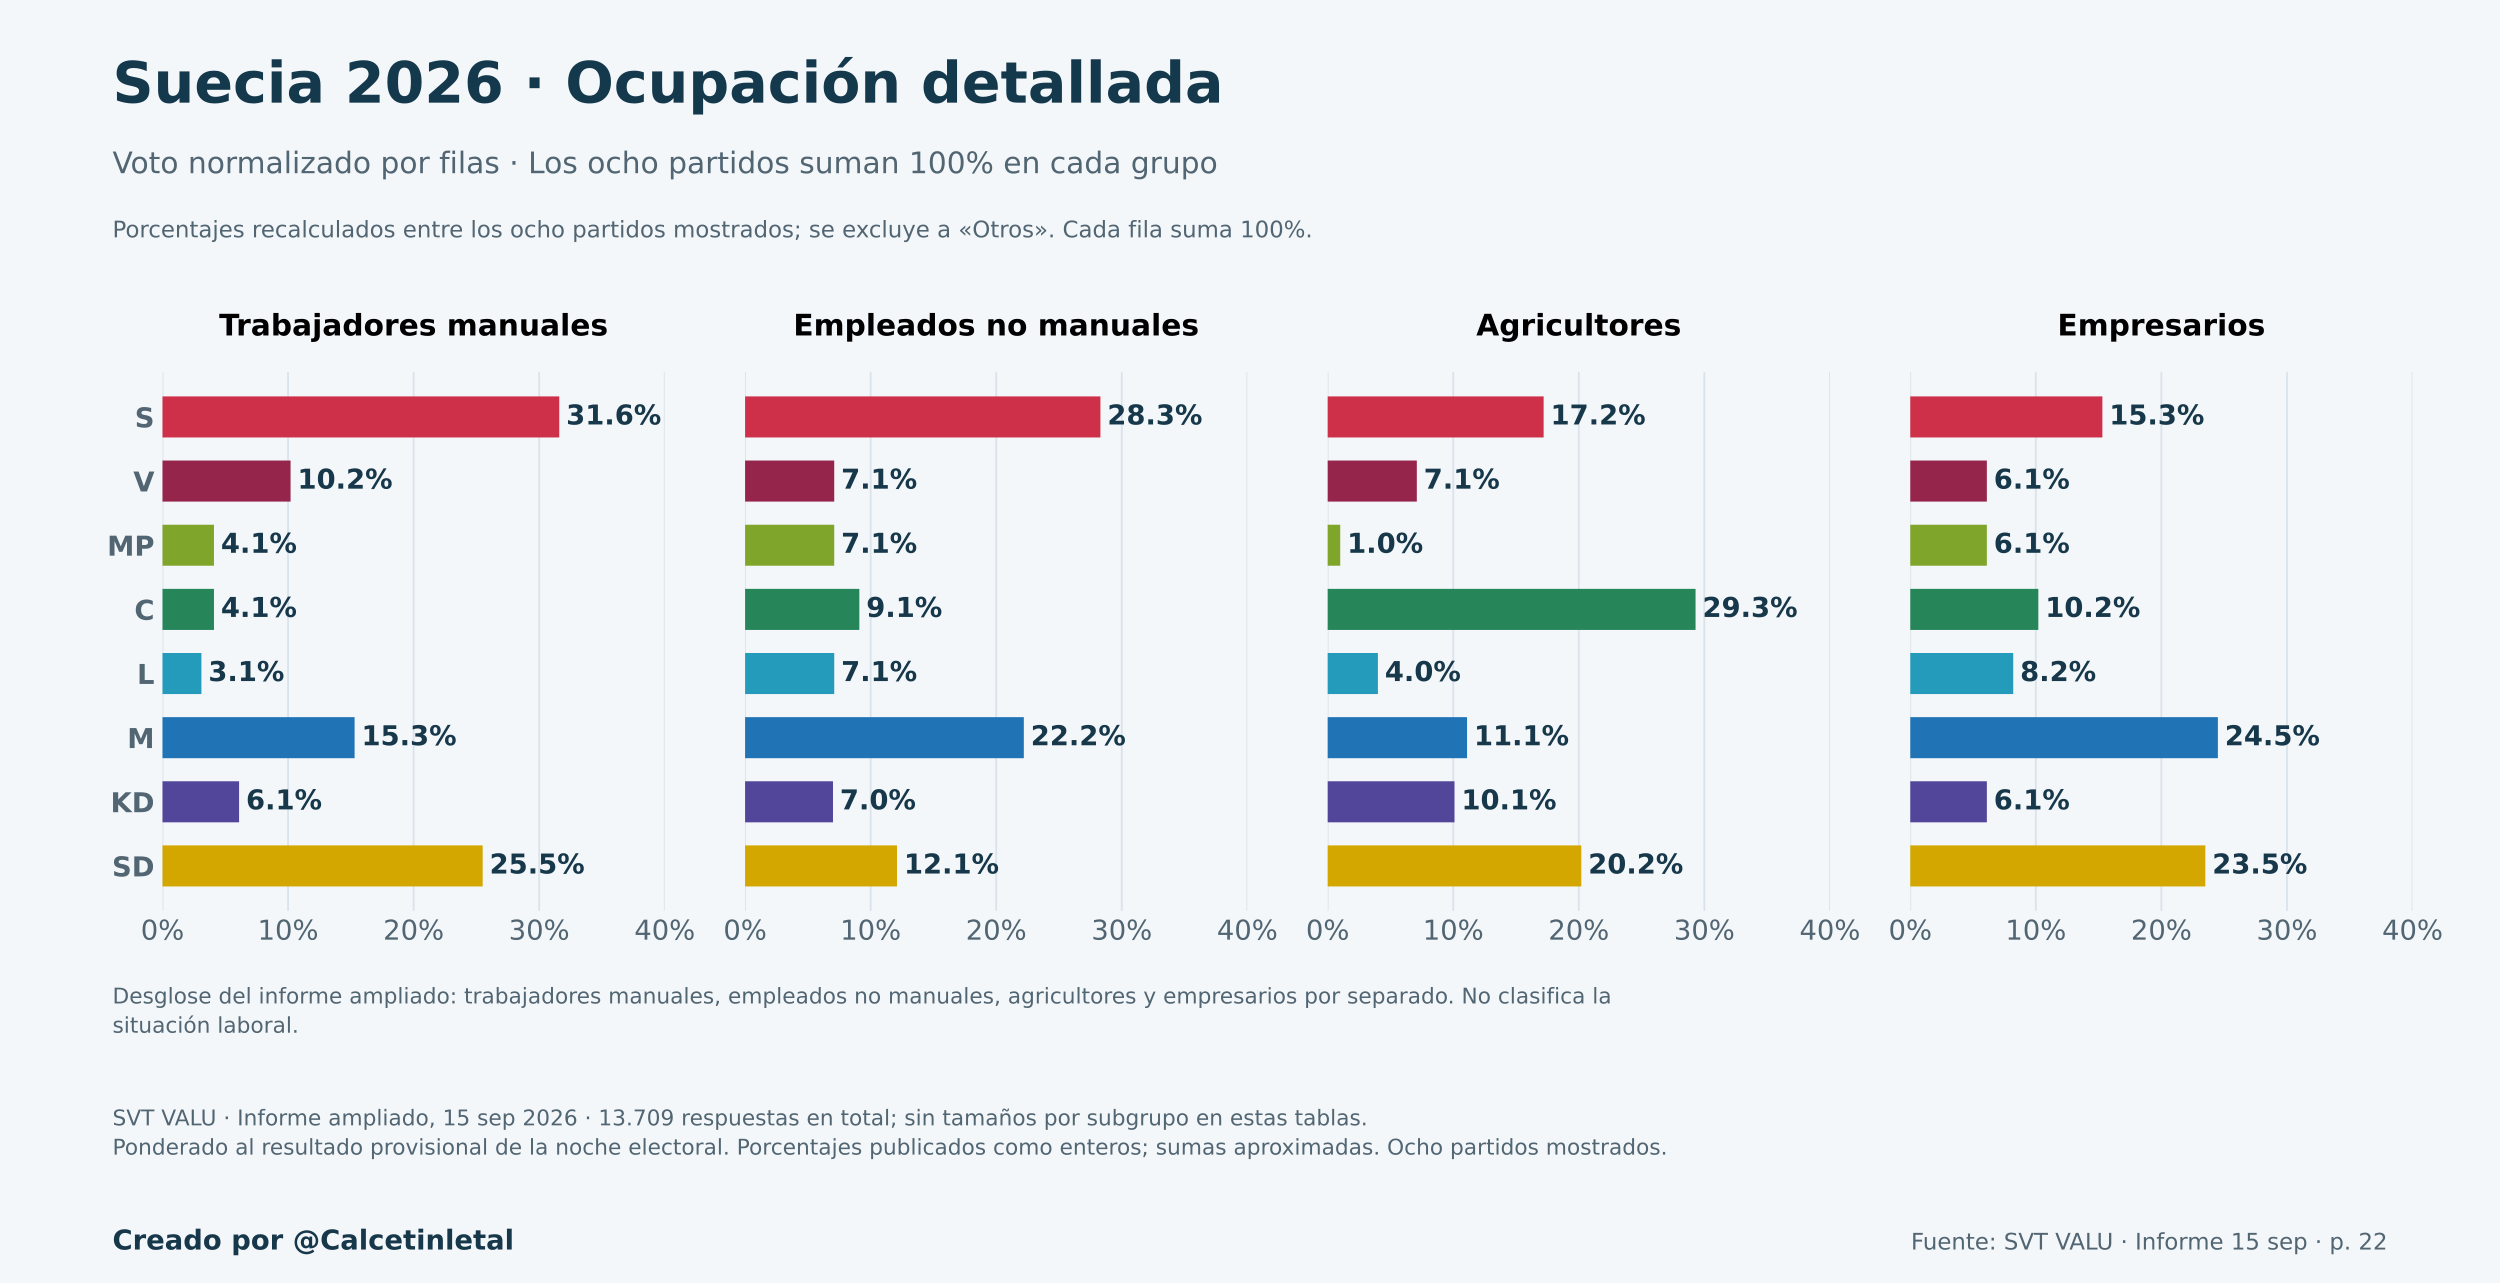
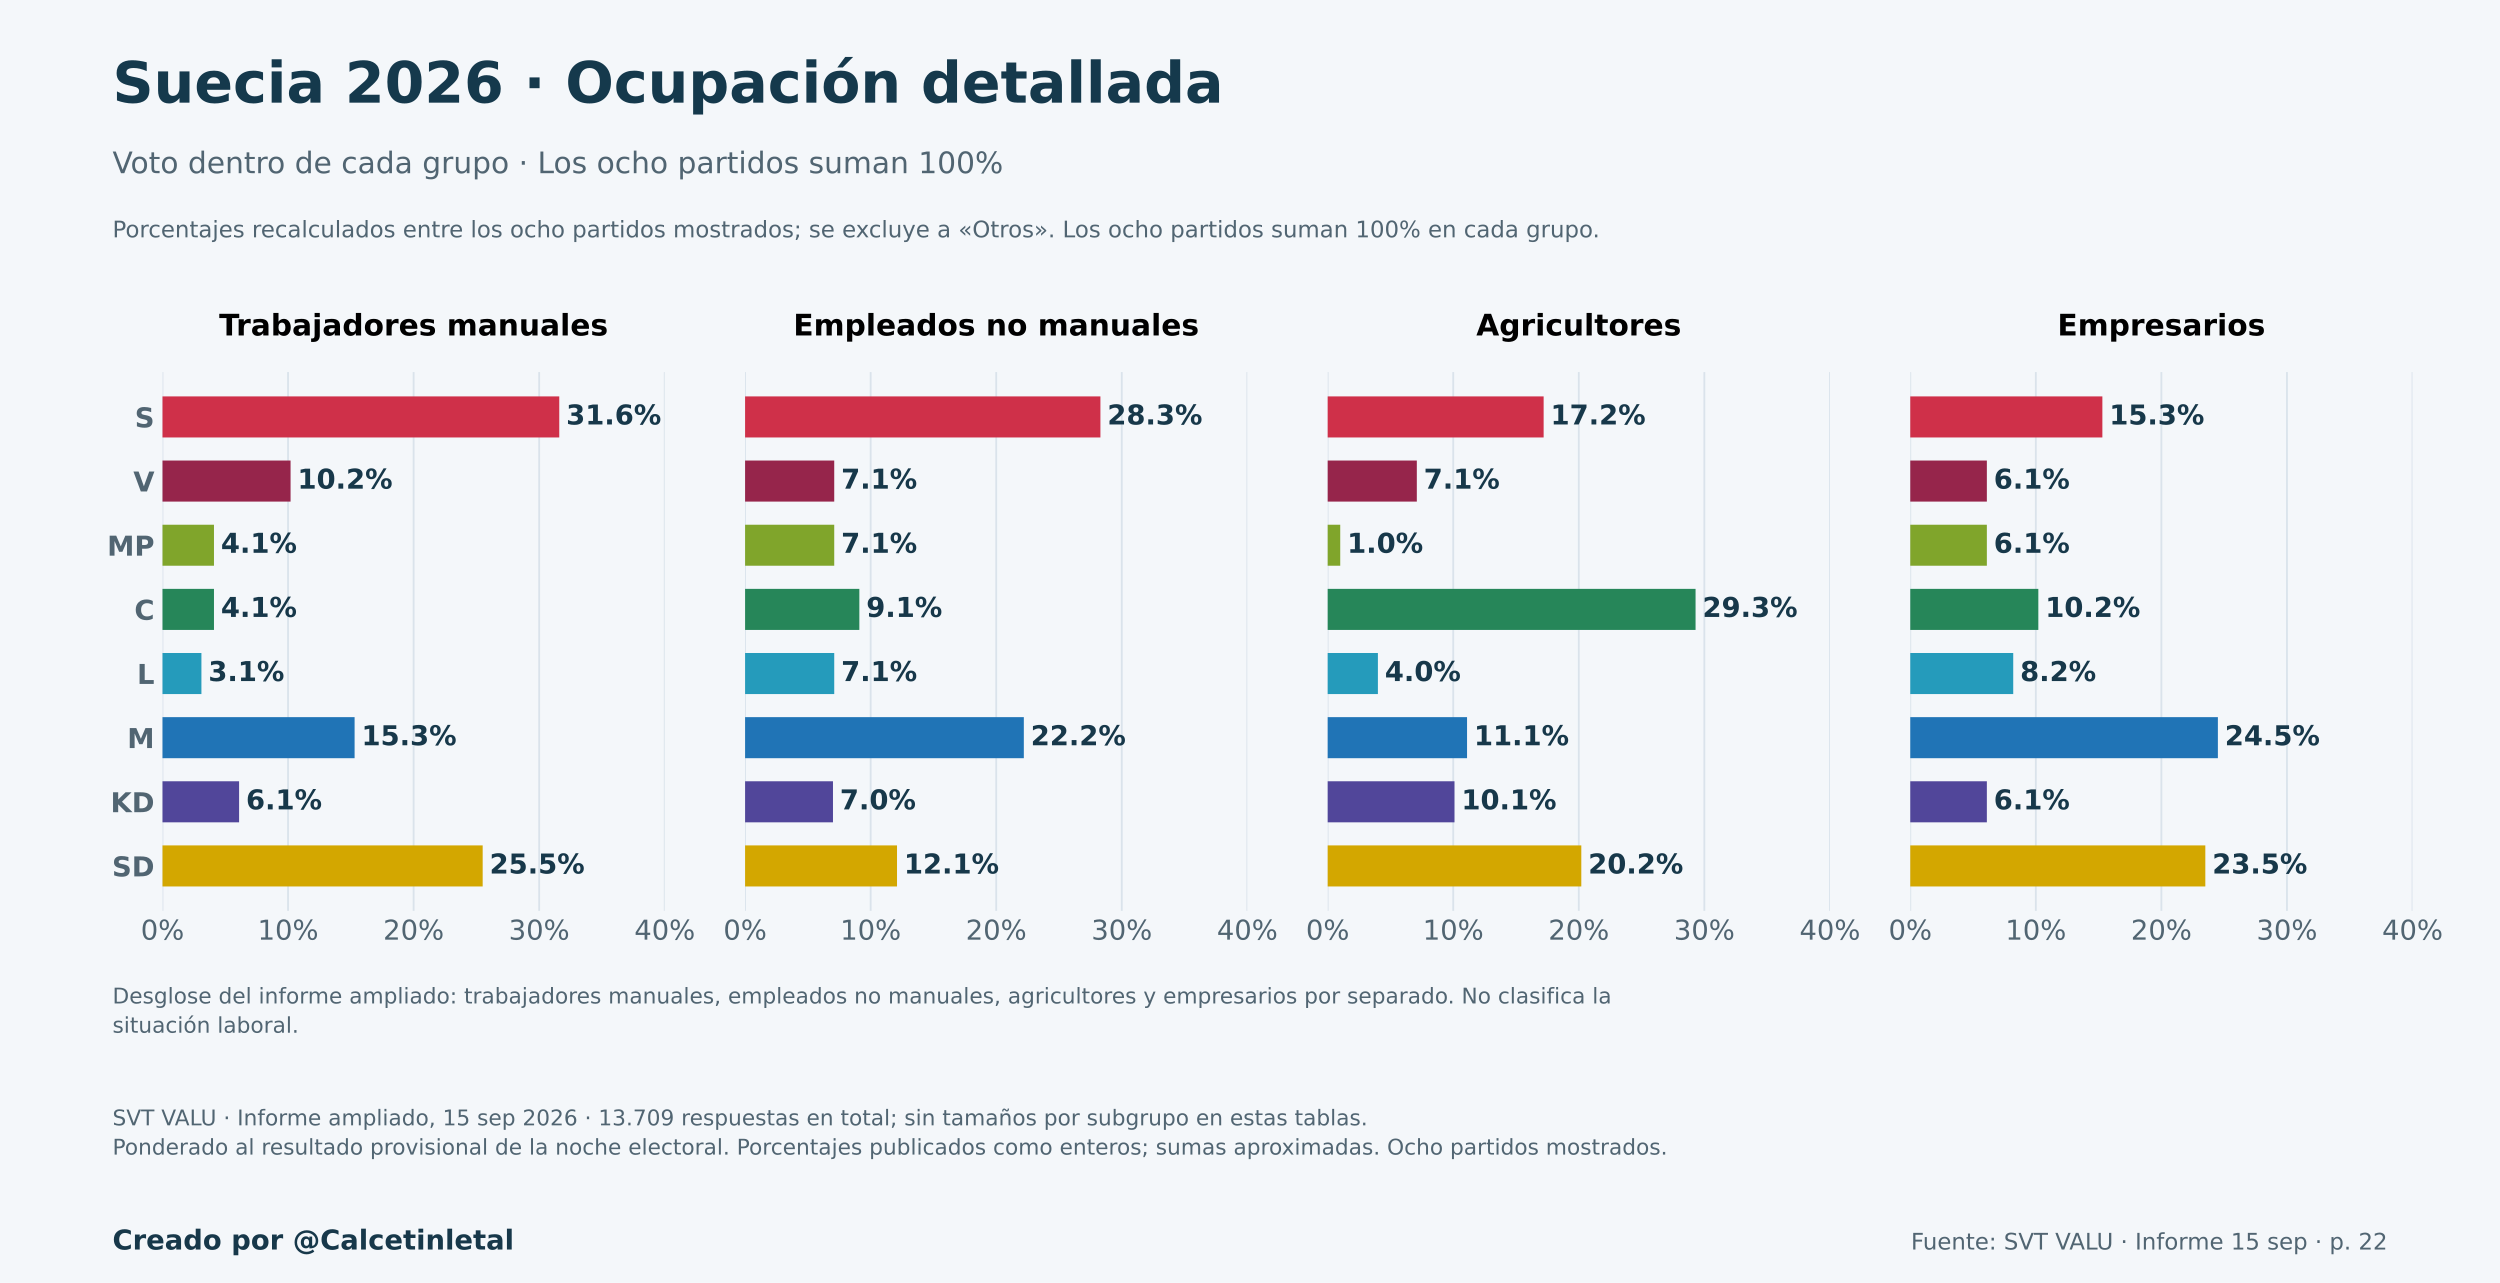
<svg xmlns="http://www.w3.org/2000/svg" xmlns:xlink="http://www.w3.org/1999/xlink" width="1094.4pt" height="561.6pt" viewBox="0 0 1094.4 561.6" version="1.1">
  <defs>
    <style type="text/css">*{stroke-linejoin: round; stroke-linecap: butt}</style>
  </defs>
  <g id="figure_1">
    <g id="patch_1">
      <path d="M 0 561.6 L 1094.4 561.6 L 1094.4 0 L 0 0 z " style="fill: #f4f7fa" />
    </g>
    <g id="axes_1">
      <g id="patch_2">
        <path d="M 71.136 398.736 L 290.993 398.736 L 290.993 162.864 L 71.136 162.864 z " style="fill: #f4f7fa" />
      </g>
      <g id="matplotlib.axis_1">
        <g id="xtick_1">
          <g id="line2d_1">
-             <path d="M 71.136 398.736 L 71.136 162.864 " clip-path="url(#p2f17842e61)" style="fill: none; stroke: #dae3eb; stroke-width: 0.8; stroke-linecap: square" />
+             <path d="M 71.136 398.736 L 71.136 162.864 " clip-path="url(#pf53c4e4a6e)" style="fill: none; stroke: #dae3eb; stroke-width: 0.8; stroke-linecap: square" />
          </g>
          <g id="line2d_2" />
          <g id="text_1">
            <text style="font-size: 12px; font-family: 'DejaVu Sans'; text-anchor: middle; fill: #516572" x="71.136" y="411.354" transform="rotate(-0 71.136 411.3541)">0%</text>
          </g>
        </g>
        <g id="xtick_2">
          <g id="line2d_3">
-             <path d="M 126.1 398.736 L 126.1 162.864 " clip-path="url(#p2f17842e61)" style="fill: none; stroke: #dae3eb; stroke-width: 0.8; stroke-linecap: square" />
+             <path d="M 126.1 398.736 L 126.1 162.864 " clip-path="url(#pf53c4e4a6e)" style="fill: none; stroke: #dae3eb; stroke-width: 0.8; stroke-linecap: square" />
          </g>
          <g id="line2d_4" />
          <g id="text_2">
            <text style="font-size: 12px; font-family: 'DejaVu Sans'; text-anchor: middle; fill: #516572" x="126.1" y="411.354" transform="rotate(-0 126.1003 411.3541)">10%</text>
          </g>
        </g>
        <g id="xtick_3">
          <g id="line2d_5">
-             <path d="M 181.065 398.736 L 181.065 162.864 " clip-path="url(#p2f17842e61)" style="fill: none; stroke: #dae3eb; stroke-width: 0.8; stroke-linecap: square" />
+             <path d="M 181.065 398.736 L 181.065 162.864 " clip-path="url(#pf53c4e4a6e)" style="fill: none; stroke: #dae3eb; stroke-width: 0.8; stroke-linecap: square" />
          </g>
          <g id="line2d_6" />
          <g id="text_3">
            <text style="font-size: 12px; font-family: 'DejaVu Sans'; text-anchor: middle; fill: #516572" x="181.065" y="411.354" transform="rotate(-0 181.0646 411.3541)">20%</text>
          </g>
        </g>
        <g id="xtick_4">
          <g id="line2d_7">
-             <path d="M 236.029 398.736 L 236.029 162.864 " clip-path="url(#p2f17842e61)" style="fill: none; stroke: #dae3eb; stroke-width: 0.8; stroke-linecap: square" />
+             <path d="M 236.029 398.736 L 236.029 162.864 " clip-path="url(#pf53c4e4a6e)" style="fill: none; stroke: #dae3eb; stroke-width: 0.8; stroke-linecap: square" />
          </g>
          <g id="line2d_8" />
          <g id="text_4">
            <text style="font-size: 12px; font-family: 'DejaVu Sans'; text-anchor: middle; fill: #516572" x="236.029" y="411.354" transform="rotate(-0 236.0289 411.3541)">30%</text>
          </g>
        </g>
        <g id="xtick_5">
          <g id="line2d_9">
-             <path d="M 290.993 398.736 L 290.993 162.864 " clip-path="url(#p2f17842e61)" style="fill: none; stroke: #dae3eb; stroke-width: 0.8; stroke-linecap: square" />
+             <path d="M 290.993 398.736 L 290.993 162.864 " clip-path="url(#pf53c4e4a6e)" style="fill: none; stroke: #dae3eb; stroke-width: 0.8; stroke-linecap: square" />
          </g>
          <g id="line2d_10" />
          <g id="text_5">
            <text style="font-size: 12px; font-family: 'DejaVu Sans'; text-anchor: middle; fill: #516572" x="290.993" y="411.354" transform="rotate(-0 290.9931 411.3541)">40%</text>
          </g>
        </g>
      </g>
      <g id="matplotlib.axis_2">
        <g id="ytick_1">
          <g id="line2d_11" />
          <g id="text_6">
            <text style="font-weight: 700; font-size: 12px; font-family: 'DejaVu Sans'; text-anchor: end; fill: #516572" x="67.636" y="187.079" transform="rotate(-0 67.636 187.0791)">S</text>
          </g>
        </g>
        <g id="ytick_2">
          <g id="line2d_12" />
          <g id="text_7">
            <text style="font-weight: 700; font-size: 12px; font-family: 'DejaVu Sans'; text-anchor: end; fill: #516572" x="67.636" y="215.159" transform="rotate(-0 67.636 215.1591)">V</text>
          </g>
        </g>
        <g id="ytick_3">
          <g id="line2d_13" />
          <g id="text_8">
            <text style="font-weight: 700; font-size: 12px; font-family: 'DejaVu Sans'; text-anchor: end; fill: #516572" x="67.636" y="243.239" transform="rotate(-0 67.636 243.2391)">MP</text>
          </g>
        </g>
        <g id="ytick_4">
          <g id="line2d_14" />
          <g id="text_9">
            <text style="font-weight: 700; font-size: 12px; font-family: 'DejaVu Sans'; text-anchor: end; fill: #516572" x="67.636" y="271.319" transform="rotate(-0 67.636 271.3191)">C</text>
          </g>
        </g>
        <g id="ytick_5">
          <g id="line2d_15" />
          <g id="text_10">
            <text style="font-weight: 700; font-size: 12px; font-family: 'DejaVu Sans'; text-anchor: end; fill: #516572" x="67.636" y="299.399" transform="rotate(-0 67.636 299.3991)">L</text>
          </g>
        </g>
        <g id="ytick_6">
          <g id="line2d_16" />
          <g id="text_11">
            <text style="font-weight: 700; font-size: 12px; font-family: 'DejaVu Sans'; text-anchor: end; fill: #516572" x="67.636" y="327.479" transform="rotate(-0 67.636 327.4791)">M</text>
          </g>
        </g>
        <g id="ytick_7">
          <g id="line2d_17" />
          <g id="text_12">
            <text style="font-weight: 700; font-size: 12px; font-family: 'DejaVu Sans'; text-anchor: end; fill: #516572" x="67.636" y="355.559" transform="rotate(-0 67.636 355.5591)">KD</text>
          </g>
        </g>
        <g id="ytick_8">
          <g id="line2d_18" />
          <g id="text_13">
            <text style="font-weight: 700; font-size: 12px; font-family: 'DejaVu Sans'; text-anchor: end; fill: #516572" x="67.636" y="383.639" transform="rotate(-0 67.636 383.6391)">SD</text>
          </g>
        </g>
      </g>
      <g id="patch_3">
-         <path d="M 71.136 173.534 L 244.823 173.534 L 244.823 191.506 L 71.136 191.506 z " clip-path="url(#p2f17842e61)" style="fill: #cf3049" />
+         <path d="M 71.136 173.534 L 244.823 173.534 L 244.823 191.506 L 71.136 191.506 z " clip-path="url(#pf53c4e4a6e)" style="fill: #cf3049" />
      </g>
      <g id="patch_4">
-         <path d="M 71.136 201.614 L 127.2 201.614 L 127.2 219.586 L 71.136 219.586 z " clip-path="url(#p2f17842e61)" style="fill: #96254b" />
+         <path d="M 71.136 201.614 L 127.2 201.614 L 127.2 219.586 L 71.136 219.586 z " clip-path="url(#pf53c4e4a6e)" style="fill: #96254b" />
      </g>
      <g id="patch_5">
-         <path d="M 71.136 229.694 L 93.671 229.694 L 93.671 247.666 L 71.136 247.666 z " clip-path="url(#p2f17842e61)" style="fill: #80a52b" />
+         <path d="M 71.136 229.694 L 93.671 229.694 L 93.671 247.666 L 71.136 247.666 z " clip-path="url(#pf53c4e4a6e)" style="fill: #80a52b" />
      </g>
      <g id="patch_6">
-         <path d="M 71.136 257.774 L 93.671 257.774 L 93.671 275.746 L 71.136 275.746 z " clip-path="url(#p2f17842e61)" style="fill: #268659" />
+         <path d="M 71.136 257.774 L 93.671 257.774 L 93.671 275.746 L 71.136 275.746 z " clip-path="url(#pf53c4e4a6e)" style="fill: #268659" />
      </g>
      <g id="patch_7">
-         <path d="M 71.136 285.854 L 88.175 285.854 L 88.175 303.826 L 71.136 303.826 z " clip-path="url(#p2f17842e61)" style="fill: #259bbb" />
+         <path d="M 71.136 285.854 L 88.175 285.854 L 88.175 303.826 L 71.136 303.826 z " clip-path="url(#pf53c4e4a6e)" style="fill: #259bbb" />
      </g>
      <g id="patch_8">
-         <path d="M 71.136 313.934 L 155.231 313.934 L 155.231 331.906 L 71.136 331.906 z " clip-path="url(#p2f17842e61)" style="fill: #2074b6" />
+         <path d="M 71.136 313.934 L 155.231 313.934 L 155.231 331.906 L 71.136 331.906 z " clip-path="url(#pf53c4e4a6e)" style="fill: #2074b6" />
      </g>
      <g id="patch_9">
-         <path d="M 71.136 342.014 L 104.664 342.014 L 104.664 359.986 L 71.136 359.986 z " clip-path="url(#p2f17842e61)" style="fill: #51469a" />
+         <path d="M 71.136 342.014 L 104.664 342.014 L 104.664 359.986 L 71.136 359.986 z " clip-path="url(#pf53c4e4a6e)" style="fill: #51469a" />
      </g>
      <g id="patch_10">
-         <path d="M 71.136 370.094 L 211.295 370.094 L 211.295 388.066 L 71.136 388.066 z " clip-path="url(#p2f17842e61)" style="fill: #d3a700" />
+         <path d="M 71.136 370.094 L 211.295 370.094 L 211.295 388.066 L 71.136 388.066 z " clip-path="url(#pf53c4e4a6e)" style="fill: #d3a700" />
      </g>
      <g id="text_14">
        <text style="font-weight: 700; font-size: 12px; font-family: 'DejaVu Sans'; text-anchor: start; fill: #17384a" x="247.846" y="185.831" transform="rotate(-0 247.8462 185.8313)">31.6%</text>
      </g>
      <g id="text_15">
        <text style="font-weight: 700; font-size: 12px; font-family: 'DejaVu Sans'; text-anchor: start; fill: #17384a" x="130.223" y="213.911" transform="rotate(-0 130.2226 213.9112)">10.2%</text>
      </g>
      <g id="text_16">
        <text style="font-weight: 700; font-size: 12px; font-family: 'DejaVu Sans'; text-anchor: start; fill: #17384a" x="96.694" y="241.991" transform="rotate(-0 96.69439 241.9913)">4.1%</text>
      </g>
      <g id="text_17">
        <text style="font-weight: 700; font-size: 12px; font-family: 'DejaVu Sans'; text-anchor: start; fill: #17384a" x="96.694" y="270.071" transform="rotate(-0 96.69439 270.0713)">4.1%</text>
      </g>
      <g id="text_18">
        <text style="font-weight: 700; font-size: 12px; font-family: 'DejaVu Sans'; text-anchor: start; fill: #17384a" x="91.198" y="298.151" transform="rotate(-0 91.19796 298.1513)">3.1%</text>
      </g>
      <g id="text_19">
        <text style="font-weight: 700; font-size: 12px; font-family: 'DejaVu Sans'; text-anchor: start; fill: #17384a" x="158.254" y="326.231" transform="rotate(-0 158.2544 326.2312)">15.3%</text>
      </g>
      <g id="text_20">
        <text style="font-weight: 700; font-size: 12px; font-family: 'DejaVu Sans'; text-anchor: start; fill: #17384a" x="107.687" y="354.311" transform="rotate(-0 107.6873 354.3112)">6.1%</text>
      </g>
      <g id="text_21">
        <text style="font-weight: 700; font-size: 12px; font-family: 'DejaVu Sans'; text-anchor: start; fill: #17384a" x="214.318" y="382.391" transform="rotate(-0 214.318 382.3913)">25.5%</text>
      </g>
      <g id="text_22">
        <text style="font-weight: 700; font-size: 13px; font-family: 'DejaVu Sans'; text-anchor: middle" x="181.065" y="146.864" transform="rotate(-0 181.0646 146.864)">Trabajadores manuales</text>
      </g>
    </g>
    <g id="axes_2">
      <g id="patch_11">
        <path d="M 326.17 398.736 L 546.027 398.736 L 546.027 162.864 L 326.17 162.864 z " style="fill: #f4f7fa" />
      </g>
      <g id="matplotlib.axis_3">
        <g id="xtick_6">
          <g id="line2d_19">
-             <path d="M 326.17 398.736 L 326.17 162.864 " clip-path="url(#pb7323c1ec6)" style="fill: none; stroke: #dae3eb; stroke-width: 0.8; stroke-linecap: square" />
+             <path d="M 326.17 398.736 L 326.17 162.864 " clip-path="url(#p9bbcdef421)" style="fill: none; stroke: #dae3eb; stroke-width: 0.8; stroke-linecap: square" />
          </g>
          <g id="line2d_20" />
          <g id="text_23">
            <text style="font-size: 12px; font-family: 'DejaVu Sans'; text-anchor: middle; fill: #516572" x="326.17" y="411.354" transform="rotate(-0 326.1703 411.3541)">0%</text>
          </g>
        </g>
        <g id="xtick_7">
          <g id="line2d_21">
-             <path d="M 381.135 398.736 L 381.135 162.864 " clip-path="url(#pb7323c1ec6)" style="fill: none; stroke: #dae3eb; stroke-width: 0.8; stroke-linecap: square" />
+             <path d="M 381.135 398.736 L 381.135 162.864 " clip-path="url(#p9bbcdef421)" style="fill: none; stroke: #dae3eb; stroke-width: 0.8; stroke-linecap: square" />
          </g>
          <g id="line2d_22" />
          <g id="text_24">
            <text style="font-size: 12px; font-family: 'DejaVu Sans'; text-anchor: middle; fill: #516572" x="381.135" y="411.354" transform="rotate(-0 381.1346 411.3541)">10%</text>
          </g>
        </g>
        <g id="xtick_8">
          <g id="line2d_23">
-             <path d="M 436.099 398.736 L 436.099 162.864 " clip-path="url(#pb7323c1ec6)" style="fill: none; stroke: #dae3eb; stroke-width: 0.8; stroke-linecap: square" />
+             <path d="M 436.099 398.736 L 436.099 162.864 " clip-path="url(#p9bbcdef421)" style="fill: none; stroke: #dae3eb; stroke-width: 0.8; stroke-linecap: square" />
          </g>
          <g id="line2d_24" />
          <g id="text_25">
            <text style="font-size: 12px; font-family: 'DejaVu Sans'; text-anchor: middle; fill: #516572" x="436.099" y="411.354" transform="rotate(-0 436.0989 411.3541)">20%</text>
          </g>
        </g>
        <g id="xtick_9">
          <g id="line2d_25">
-             <path d="M 491.063 398.736 L 491.063 162.864 " clip-path="url(#pb7323c1ec6)" style="fill: none; stroke: #dae3eb; stroke-width: 0.8; stroke-linecap: square" />
+             <path d="M 491.063 398.736 L 491.063 162.864 " clip-path="url(#p9bbcdef421)" style="fill: none; stroke: #dae3eb; stroke-width: 0.8; stroke-linecap: square" />
          </g>
          <g id="line2d_26" />
          <g id="text_26">
            <text style="font-size: 12px; font-family: 'DejaVu Sans'; text-anchor: middle; fill: #516572" x="491.063" y="411.354" transform="rotate(-0 491.0631 411.3541)">30%</text>
          </g>
        </g>
        <g id="xtick_10">
          <g id="line2d_27">
-             <path d="M 546.027 398.736 L 546.027 162.864 " clip-path="url(#pb7323c1ec6)" style="fill: none; stroke: #dae3eb; stroke-width: 0.8; stroke-linecap: square" />
+             <path d="M 546.027 398.736 L 546.027 162.864 " clip-path="url(#p9bbcdef421)" style="fill: none; stroke: #dae3eb; stroke-width: 0.8; stroke-linecap: square" />
          </g>
          <g id="line2d_28" />
          <g id="text_27">
            <text style="font-size: 12px; font-family: 'DejaVu Sans'; text-anchor: middle; fill: #516572" x="546.027" y="411.354" transform="rotate(-0 546.0274 411.3541)">40%</text>
          </g>
        </g>
      </g>
      <g id="matplotlib.axis_4">
        <g id="ytick_9">
          <g id="line2d_29" />
        </g>
        <g id="ytick_10">
          <g id="line2d_30" />
        </g>
        <g id="ytick_11">
          <g id="line2d_31" />
        </g>
        <g id="ytick_12">
          <g id="line2d_32" />
        </g>
        <g id="ytick_13">
          <g id="line2d_33" />
        </g>
        <g id="ytick_14">
          <g id="line2d_34" />
        </g>
        <g id="ytick_15">
          <g id="line2d_35" />
        </g>
        <g id="ytick_16">
          <g id="line2d_36" />
        </g>
      </g>
      <g id="patch_12">
-         <path d="M 326.17 173.534 L 481.719 173.534 L 481.719 191.506 L 326.17 191.506 z " clip-path="url(#pb7323c1ec6)" style="fill: #cf3049" />
+         <path d="M 326.17 173.534 L 481.719 173.534 L 481.719 191.506 L 326.17 191.506 z " clip-path="url(#p9bbcdef421)" style="fill: #cf3049" />
      </g>
      <g id="patch_13">
-         <path d="M 326.17 201.614 L 365.195 201.614 L 365.195 219.586 L 326.17 219.586 z " clip-path="url(#pb7323c1ec6)" style="fill: #96254b" />
+         <path d="M 326.17 201.614 L 365.195 201.614 L 365.195 219.586 L 326.17 219.586 z " clip-path="url(#p9bbcdef421)" style="fill: #96254b" />
      </g>
      <g id="patch_14">
-         <path d="M 326.17 229.694 L 365.195 229.694 L 365.195 247.666 L 326.17 247.666 z " clip-path="url(#pb7323c1ec6)" style="fill: #80a52b" />
+         <path d="M 326.17 229.694 L 365.195 229.694 L 365.195 247.666 L 326.17 247.666 z " clip-path="url(#p9bbcdef421)" style="fill: #80a52b" />
      </g>
      <g id="patch_15">
-         <path d="M 326.17 257.774 L 376.188 257.774 L 376.188 275.746 L 326.17 275.746 z " clip-path="url(#pb7323c1ec6)" style="fill: #268659" />
+         <path d="M 326.17 257.774 L 376.188 257.774 L 376.188 275.746 L 326.17 275.746 z " clip-path="url(#p9bbcdef421)" style="fill: #268659" />
      </g>
      <g id="patch_16">
-         <path d="M 326.17 285.854 L 365.195 285.854 L 365.195 303.826 L 326.17 303.826 z " clip-path="url(#pb7323c1ec6)" style="fill: #259bbb" />
+         <path d="M 326.17 285.854 L 365.195 285.854 L 365.195 303.826 L 326.17 303.826 z " clip-path="url(#p9bbcdef421)" style="fill: #259bbb" />
      </g>
      <g id="patch_17">
-         <path d="M 326.17 313.934 L 448.191 313.934 L 448.191 331.906 L 326.17 331.906 z " clip-path="url(#pb7323c1ec6)" style="fill: #2074b6" />
+         <path d="M 326.17 313.934 L 448.191 313.934 L 448.191 331.906 L 326.17 331.906 z " clip-path="url(#p9bbcdef421)" style="fill: #2074b6" />
      </g>
      <g id="patch_18">
-         <path d="M 326.17 342.014 L 364.645 342.014 L 364.645 359.986 L 326.17 359.986 z " clip-path="url(#pb7323c1ec6)" style="fill: #51469a" />
+         <path d="M 326.17 342.014 L 364.645 342.014 L 364.645 359.986 L 326.17 359.986 z " clip-path="url(#p9bbcdef421)" style="fill: #51469a" />
      </g>
      <g id="patch_19">
-         <path d="M 326.17 370.094 L 392.677 370.094 L 392.677 388.066 L 326.17 388.066 z " clip-path="url(#pb7323c1ec6)" style="fill: #d3a700" />
+         <path d="M 326.17 370.094 L 392.677 370.094 L 392.677 388.066 L 326.17 388.066 z " clip-path="url(#p9bbcdef421)" style="fill: #d3a700" />
      </g>
      <g id="text_28">
        <text style="font-weight: 700; font-size: 12px; font-family: 'DejaVu Sans'; text-anchor: start; fill: #17384a" x="484.742" y="185.831" transform="rotate(-0 484.7423 185.8313)">28.3%</text>
      </g>
      <g id="text_29">
        <text style="font-weight: 700; font-size: 12px; font-family: 'DejaVu Sans'; text-anchor: start; fill: #17384a" x="368.218" y="213.911" transform="rotate(-0 368.218 213.9112)">7.1%</text>
      </g>
      <g id="text_30">
        <text style="font-weight: 700; font-size: 12px; font-family: 'DejaVu Sans'; text-anchor: start; fill: #17384a" x="368.218" y="241.991" transform="rotate(-0 368.218 241.9913)">7.1%</text>
      </g>
      <g id="text_31">
        <text style="font-weight: 700; font-size: 12px; font-family: 'DejaVu Sans'; text-anchor: start; fill: #17384a" x="379.211" y="270.071" transform="rotate(-0 379.2108 270.0713)">9.1%</text>
      </g>
      <g id="text_32">
        <text style="font-weight: 700; font-size: 12px; font-family: 'DejaVu Sans'; text-anchor: start; fill: #17384a" x="368.218" y="298.151" transform="rotate(-0 368.218 298.1513)">7.1%</text>
      </g>
      <g id="text_33">
        <text style="font-weight: 700; font-size: 12px; font-family: 'DejaVu Sans'; text-anchor: start; fill: #17384a" x="451.214" y="326.231" transform="rotate(-0 451.214 326.2312)">22.2%</text>
      </g>
      <g id="text_34">
        <text style="font-weight: 700; font-size: 12px; font-family: 'DejaVu Sans'; text-anchor: start; fill: #17384a" x="367.668" y="354.311" transform="rotate(-0 367.6683 354.3112)">7.0%</text>
      </g>
      <g id="text_35">
        <text style="font-weight: 700; font-size: 12px; font-family: 'DejaVu Sans'; text-anchor: start; fill: #17384a" x="395.7" y="382.391" transform="rotate(-0 395.7001 382.3913)">12.1%</text>
      </g>
      <g id="text_36">
        <text style="font-weight: 700; font-size: 13px; font-family: 'DejaVu Sans'; text-anchor: middle" x="436.099" y="146.864" transform="rotate(-0 436.0989 146.864)">Empleados no manuales</text>
      </g>
    </g>
    <g id="axes_3">
      <g id="patch_20">
        <path d="M 581.205 398.736 L 801.062 398.736 L 801.062 162.864 L 581.205 162.864 z " style="fill: #f4f7fa" />
      </g>
      <g id="matplotlib.axis_5">
        <g id="xtick_11">
          <g id="line2d_37">
-             <path d="M 581.205 398.736 L 581.205 162.864 " clip-path="url(#p0ad79b4ada)" style="fill: none; stroke: #dae3eb; stroke-width: 0.8; stroke-linecap: square" />
+             <path d="M 581.205 398.736 L 581.205 162.864 " clip-path="url(#pd815ca5f63)" style="fill: none; stroke: #dae3eb; stroke-width: 0.8; stroke-linecap: square" />
          </g>
          <g id="line2d_38" />
          <g id="text_37">
            <text style="font-size: 12px; font-family: 'DejaVu Sans'; text-anchor: middle; fill: #516572" x="581.205" y="411.354" transform="rotate(-0 581.2046 411.3541)">0%</text>
          </g>
        </g>
        <g id="xtick_12">
          <g id="line2d_39">
-             <path d="M 636.169 398.736 L 636.169 162.864 " clip-path="url(#p0ad79b4ada)" style="fill: none; stroke: #dae3eb; stroke-width: 0.8; stroke-linecap: square" />
+             <path d="M 636.169 398.736 L 636.169 162.864 " clip-path="url(#pd815ca5f63)" style="fill: none; stroke: #dae3eb; stroke-width: 0.8; stroke-linecap: square" />
          </g>
          <g id="line2d_40" />
          <g id="text_38">
            <text style="font-size: 12px; font-family: 'DejaVu Sans'; text-anchor: middle; fill: #516572" x="636.169" y="411.354" transform="rotate(-0 636.1689 411.3541)">10%</text>
          </g>
        </g>
        <g id="xtick_13">
          <g id="line2d_41">
-             <path d="M 691.133 398.736 L 691.133 162.864 " clip-path="url(#p0ad79b4ada)" style="fill: none; stroke: #dae3eb; stroke-width: 0.8; stroke-linecap: square" />
+             <path d="M 691.133 398.736 L 691.133 162.864 " clip-path="url(#pd815ca5f63)" style="fill: none; stroke: #dae3eb; stroke-width: 0.8; stroke-linecap: square" />
          </g>
          <g id="line2d_42" />
          <g id="text_39">
            <text style="font-size: 12px; font-family: 'DejaVu Sans'; text-anchor: middle; fill: #516572" x="691.133" y="411.354" transform="rotate(-0 691.1331 411.3541)">20%</text>
          </g>
        </g>
        <g id="xtick_14">
          <g id="line2d_43">
-             <path d="M 746.097 398.736 L 746.097 162.864 " clip-path="url(#p0ad79b4ada)" style="fill: none; stroke: #dae3eb; stroke-width: 0.8; stroke-linecap: square" />
+             <path d="M 746.097 398.736 L 746.097 162.864 " clip-path="url(#pd815ca5f63)" style="fill: none; stroke: #dae3eb; stroke-width: 0.8; stroke-linecap: square" />
          </g>
          <g id="line2d_44" />
          <g id="text_40">
            <text style="font-size: 12px; font-family: 'DejaVu Sans'; text-anchor: middle; fill: #516572" x="746.097" y="411.354" transform="rotate(-0 746.0974 411.3541)">30%</text>
          </g>
        </g>
        <g id="xtick_15">
          <g id="line2d_45">
-             <path d="M 801.062 398.736 L 801.062 162.864 " clip-path="url(#p0ad79b4ada)" style="fill: none; stroke: #dae3eb; stroke-width: 0.8; stroke-linecap: square" />
+             <path d="M 801.062 398.736 L 801.062 162.864 " clip-path="url(#pd815ca5f63)" style="fill: none; stroke: #dae3eb; stroke-width: 0.8; stroke-linecap: square" />
          </g>
          <g id="line2d_46" />
          <g id="text_41">
            <text style="font-size: 12px; font-family: 'DejaVu Sans'; text-anchor: middle; fill: #516572" x="801.062" y="411.354" transform="rotate(-0 801.0617 411.3541)">40%</text>
          </g>
        </g>
      </g>
      <g id="matplotlib.axis_6">
        <g id="ytick_17">
          <g id="line2d_47" />
        </g>
        <g id="ytick_18">
          <g id="line2d_48" />
        </g>
        <g id="ytick_19">
          <g id="line2d_49" />
        </g>
        <g id="ytick_20">
          <g id="line2d_50" />
        </g>
        <g id="ytick_21">
          <g id="line2d_51" />
        </g>
        <g id="ytick_22">
          <g id="line2d_52" />
        </g>
        <g id="ytick_23">
          <g id="line2d_53" />
        </g>
        <g id="ytick_24">
          <g id="line2d_54" />
        </g>
      </g>
      <g id="patch_21">
-         <path d="M 581.205 173.534 L 675.743 173.534 L 675.743 191.506 L 581.205 191.506 z " clip-path="url(#p0ad79b4ada)" style="fill: #cf3049" />
+         <path d="M 581.205 173.534 L 675.743 173.534 L 675.743 191.506 L 581.205 191.506 z " clip-path="url(#pd815ca5f63)" style="fill: #cf3049" />
      </g>
      <g id="patch_22">
-         <path d="M 581.205 201.614 L 620.229 201.614 L 620.229 219.586 L 581.205 219.586 z " clip-path="url(#p0ad79b4ada)" style="fill: #96254b" />
+         <path d="M 581.205 201.614 L 620.229 201.614 L 620.229 219.586 L 581.205 219.586 z " clip-path="url(#pd815ca5f63)" style="fill: #96254b" />
      </g>
      <g id="patch_23">
-         <path d="M 581.205 229.694 L 586.701 229.694 L 586.701 247.666 L 581.205 247.666 z " clip-path="url(#p0ad79b4ada)" style="fill: #80a52b" />
+         <path d="M 581.205 229.694 L 586.701 229.694 L 586.701 247.666 L 581.205 247.666 z " clip-path="url(#pd815ca5f63)" style="fill: #80a52b" />
      </g>
      <g id="patch_24">
-         <path d="M 581.205 257.774 L 742.25 257.774 L 742.25 275.746 L 581.205 275.746 z " clip-path="url(#p0ad79b4ada)" style="fill: #268659" />
+         <path d="M 581.205 257.774 L 742.25 257.774 L 742.25 275.746 L 581.205 275.746 z " clip-path="url(#pd815ca5f63)" style="fill: #268659" />
      </g>
      <g id="patch_25">
-         <path d="M 581.205 285.854 L 603.19 285.854 L 603.19 303.826 L 581.205 303.826 z " clip-path="url(#p0ad79b4ada)" style="fill: #259bbb" />
+         <path d="M 581.205 285.854 L 603.19 285.854 L 603.19 303.826 L 581.205 303.826 z " clip-path="url(#pd815ca5f63)" style="fill: #259bbb" />
      </g>
      <g id="patch_26">
-         <path d="M 581.205 313.934 L 642.215 313.934 L 642.215 331.906 L 581.205 331.906 z " clip-path="url(#p0ad79b4ada)" style="fill: #2074b6" />
+         <path d="M 581.205 313.934 L 642.215 313.934 L 642.215 331.906 L 581.205 331.906 z " clip-path="url(#pd815ca5f63)" style="fill: #2074b6" />
      </g>
      <g id="patch_27">
-         <path d="M 581.205 342.014 L 636.718 342.014 L 636.718 359.986 L 581.205 359.986 z " clip-path="url(#p0ad79b4ada)" style="fill: #51469a" />
+         <path d="M 581.205 342.014 L 636.718 342.014 L 636.718 359.986 L 581.205 359.986 z " clip-path="url(#pd815ca5f63)" style="fill: #51469a" />
      </g>
      <g id="patch_28">
-         <path d="M 581.205 370.094 L 692.232 370.094 L 692.232 388.066 L 581.205 388.066 z " clip-path="url(#p0ad79b4ada)" style="fill: #d3a700" />
+         <path d="M 581.205 370.094 L 692.232 370.094 L 692.232 388.066 L 581.205 388.066 z " clip-path="url(#pd815ca5f63)" style="fill: #d3a700" />
      </g>
      <g id="text_42">
        <text style="font-weight: 700; font-size: 12px; font-family: 'DejaVu Sans'; text-anchor: start; fill: #17384a" x="678.766" y="185.831" transform="rotate(-0 678.7662 185.8313)">17.2%</text>
      </g>
      <g id="text_43">
        <text style="font-weight: 700; font-size: 12px; font-family: 'DejaVu Sans'; text-anchor: start; fill: #17384a" x="623.252" y="213.911" transform="rotate(-0 623.2523 213.9112)">7.1%</text>
      </g>
      <g id="text_44">
        <text style="font-weight: 700; font-size: 12px; font-family: 'DejaVu Sans'; text-anchor: start; fill: #17384a" x="589.724" y="241.991" transform="rotate(-0 589.724 241.9913)">1.0%</text>
      </g>
      <g id="text_45">
        <text style="font-weight: 700; font-size: 12px; font-family: 'DejaVu Sans'; text-anchor: start; fill: #17384a" x="745.273" y="270.071" transform="rotate(-0 745.273 270.0713)">29.3%</text>
      </g>
      <g id="text_46">
        <text style="font-weight: 700; font-size: 12px; font-family: 'DejaVu Sans'; text-anchor: start; fill: #17384a" x="606.213" y="298.151" transform="rotate(-0 606.2133 298.1513)">4.0%</text>
      </g>
      <g id="text_47">
        <text style="font-weight: 700; font-size: 12px; font-family: 'DejaVu Sans'; text-anchor: start; fill: #17384a" x="645.238" y="326.231" transform="rotate(-0 645.238 326.2312)">11.1%</text>
      </g>
      <g id="text_48">
        <text style="font-weight: 700; font-size: 12px; font-family: 'DejaVu Sans'; text-anchor: start; fill: #17384a" x="639.742" y="354.311" transform="rotate(-0 639.7415 354.3112)">10.1%</text>
      </g>
      <g id="text_49">
        <text style="font-weight: 700; font-size: 12px; font-family: 'DejaVu Sans'; text-anchor: start; fill: #17384a" x="695.255" y="382.391" transform="rotate(-0 695.2555 382.3913)">20.2%</text>
      </g>
      <g id="text_50">
        <text style="font-weight: 700; font-size: 13px; font-family: 'DejaVu Sans'; text-anchor: middle" x="691.133" y="146.864" transform="rotate(-0 691.1331 146.864)">Agricultores</text>
      </g>
    </g>
    <g id="axes_4">
      <g id="patch_29">
        <path d="M 836.239 398.736 L 1056.096 398.736 L 1056.096 162.864 L 836.239 162.864 z " style="fill: #f4f7fa" />
      </g>
      <g id="matplotlib.axis_7">
        <g id="xtick_16">
          <g id="line2d_55">
-             <path d="M 836.239 398.736 L 836.239 162.864 " clip-path="url(#pb599407e81)" style="fill: none; stroke: #dae3eb; stroke-width: 0.8; stroke-linecap: square" />
+             <path d="M 836.239 398.736 L 836.239 162.864 " clip-path="url(#p6758cfe838)" style="fill: none; stroke: #dae3eb; stroke-width: 0.8; stroke-linecap: square" />
          </g>
          <g id="line2d_56" />
          <g id="text_51">
            <text style="font-size: 12px; font-family: 'DejaVu Sans'; text-anchor: middle; fill: #516572" x="836.239" y="411.354" transform="rotate(-0 836.2389 411.3541)">0%</text>
          </g>
        </g>
        <g id="xtick_17">
          <g id="line2d_57">
-             <path d="M 891.203 398.736 L 891.203 162.864 " clip-path="url(#pb599407e81)" style="fill: none; stroke: #dae3eb; stroke-width: 0.8; stroke-linecap: square" />
+             <path d="M 891.203 398.736 L 891.203 162.864 " clip-path="url(#p6758cfe838)" style="fill: none; stroke: #dae3eb; stroke-width: 0.8; stroke-linecap: square" />
          </g>
          <g id="line2d_58" />
          <g id="text_52">
            <text style="font-size: 12px; font-family: 'DejaVu Sans'; text-anchor: middle; fill: #516572" x="891.203" y="411.354" transform="rotate(-0 891.2031 411.3541)">10%</text>
          </g>
        </g>
        <g id="xtick_18">
          <g id="line2d_59">
-             <path d="M 946.167 398.736 L 946.167 162.864 " clip-path="url(#pb599407e81)" style="fill: none; stroke: #dae3eb; stroke-width: 0.8; stroke-linecap: square" />
+             <path d="M 946.167 398.736 L 946.167 162.864 " clip-path="url(#p6758cfe838)" style="fill: none; stroke: #dae3eb; stroke-width: 0.8; stroke-linecap: square" />
          </g>
          <g id="line2d_60" />
          <g id="text_53">
            <text style="font-size: 12px; font-family: 'DejaVu Sans'; text-anchor: middle; fill: #516572" x="946.167" y="411.354" transform="rotate(-0 946.1674 411.3541)">20%</text>
          </g>
        </g>
        <g id="xtick_19">
          <g id="line2d_61">
-             <path d="M 1001.132 398.736 L 1001.132 162.864 " clip-path="url(#pb599407e81)" style="fill: none; stroke: #dae3eb; stroke-width: 0.8; stroke-linecap: square" />
+             <path d="M 1001.132 398.736 L 1001.132 162.864 " clip-path="url(#p6758cfe838)" style="fill: none; stroke: #dae3eb; stroke-width: 0.8; stroke-linecap: square" />
          </g>
          <g id="line2d_62" />
          <g id="text_54">
            <text style="font-size: 12px; font-family: 'DejaVu Sans'; text-anchor: middle; fill: #516572" x="1001.132" y="411.354" transform="rotate(-0 1001.132 411.3541)">30%</text>
          </g>
        </g>
        <g id="xtick_20">
          <g id="line2d_63">
-             <path d="M 1056.096 398.736 L 1056.096 162.864 " clip-path="url(#pb599407e81)" style="fill: none; stroke: #dae3eb; stroke-width: 0.8; stroke-linecap: square" />
+             <path d="M 1056.096 398.736 L 1056.096 162.864 " clip-path="url(#p6758cfe838)" style="fill: none; stroke: #dae3eb; stroke-width: 0.8; stroke-linecap: square" />
          </g>
          <g id="line2d_64" />
          <g id="text_55">
            <text style="font-size: 12px; font-family: 'DejaVu Sans'; text-anchor: middle; fill: #516572" x="1056.096" y="411.354" transform="rotate(-0 1056.096 411.3541)">40%</text>
          </g>
        </g>
      </g>
      <g id="matplotlib.axis_8">
        <g id="ytick_25">
          <g id="line2d_65" />
        </g>
        <g id="ytick_26">
          <g id="line2d_66" />
        </g>
        <g id="ytick_27">
          <g id="line2d_67" />
        </g>
        <g id="ytick_28">
          <g id="line2d_68" />
        </g>
        <g id="ytick_29">
          <g id="line2d_69" />
        </g>
        <g id="ytick_30">
          <g id="line2d_70" />
        </g>
        <g id="ytick_31">
          <g id="line2d_71" />
        </g>
        <g id="ytick_32">
          <g id="line2d_72" />
        </g>
      </g>
      <g id="patch_30">
-         <path d="M 836.239 173.534 L 920.334 173.534 L 920.334 191.506 L 836.239 191.506 z " clip-path="url(#pb599407e81)" style="fill: #cf3049" />
+         <path d="M 836.239 173.534 L 920.334 173.534 L 920.334 191.506 L 836.239 191.506 z " clip-path="url(#p6758cfe838)" style="fill: #cf3049" />
      </g>
      <g id="patch_31">
-         <path d="M 836.239 201.614 L 869.767 201.614 L 869.767 219.586 L 836.239 219.586 z " clip-path="url(#pb599407e81)" style="fill: #96254b" />
+         <path d="M 836.239 201.614 L 869.767 201.614 L 869.767 219.586 L 836.239 219.586 z " clip-path="url(#p6758cfe838)" style="fill: #96254b" />
      </g>
      <g id="patch_32">
-         <path d="M 836.239 229.694 L 869.767 229.694 L 869.767 247.666 L 836.239 247.666 z " clip-path="url(#pb599407e81)" style="fill: #80a52b" />
+         <path d="M 836.239 229.694 L 869.767 229.694 L 869.767 247.666 L 836.239 247.666 z " clip-path="url(#p6758cfe838)" style="fill: #80a52b" />
      </g>
      <g id="patch_33">
-         <path d="M 836.239 257.774 L 892.302 257.774 L 892.302 275.746 L 836.239 275.746 z " clip-path="url(#pb599407e81)" style="fill: #268659" />
+         <path d="M 836.239 257.774 L 892.302 257.774 L 892.302 275.746 L 836.239 275.746 z " clip-path="url(#p6758cfe838)" style="fill: #268659" />
      </g>
      <g id="patch_34">
-         <path d="M 836.239 285.854 L 881.31 285.854 L 881.31 303.826 L 836.239 303.826 z " clip-path="url(#pb599407e81)" style="fill: #259bbb" />
+         <path d="M 836.239 285.854 L 881.31 285.854 L 881.31 303.826 L 836.239 303.826 z " clip-path="url(#p6758cfe838)" style="fill: #259bbb" />
      </g>
      <g id="patch_35">
-         <path d="M 836.239 313.934 L 970.901 313.934 L 970.901 331.906 L 836.239 331.906 z " clip-path="url(#pb599407e81)" style="fill: #2074b6" />
+         <path d="M 836.239 313.934 L 970.901 313.934 L 970.901 331.906 L 836.239 331.906 z " clip-path="url(#p6758cfe838)" style="fill: #2074b6" />
      </g>
      <g id="patch_36">
-         <path d="M 836.239 342.014 L 869.767 342.014 L 869.767 359.986 L 836.239 359.986 z " clip-path="url(#pb599407e81)" style="fill: #51469a" />
+         <path d="M 836.239 342.014 L 869.767 342.014 L 869.767 359.986 L 836.239 359.986 z " clip-path="url(#p6758cfe838)" style="fill: #51469a" />
      </g>
      <g id="patch_37">
-         <path d="M 836.239 370.094 L 965.405 370.094 L 965.405 388.066 L 836.239 388.066 z " clip-path="url(#pb599407e81)" style="fill: #d3a700" />
+         <path d="M 836.239 370.094 L 965.405 370.094 L 965.405 388.066 L 836.239 388.066 z " clip-path="url(#p6758cfe838)" style="fill: #d3a700" />
      </g>
      <g id="text_56">
        <text style="font-weight: 700; font-size: 12px; font-family: 'DejaVu Sans'; text-anchor: start; fill: #17384a" x="923.357" y="185.831" transform="rotate(-0 923.3573 185.8313)">15.3%</text>
      </g>
      <g id="text_57">
        <text style="font-weight: 700; font-size: 12px; font-family: 'DejaVu Sans'; text-anchor: start; fill: #17384a" x="872.79" y="213.911" transform="rotate(-0 872.7901 213.9112)">6.1%</text>
      </g>
      <g id="text_58">
        <text style="font-weight: 700; font-size: 12px; font-family: 'DejaVu Sans'; text-anchor: start; fill: #17384a" x="872.79" y="241.991" transform="rotate(-0 872.7901 241.9913)">6.1%</text>
      </g>
      <g id="text_59">
        <text style="font-weight: 700; font-size: 12px; font-family: 'DejaVu Sans'; text-anchor: start; fill: #17384a" x="895.325" y="270.071" transform="rotate(-0 895.3255 270.0713)">10.2%</text>
      </g>
      <g id="text_60">
        <text style="font-weight: 700; font-size: 12px; font-family: 'DejaVu Sans'; text-anchor: start; fill: #17384a" x="884.333" y="298.151" transform="rotate(-0 884.3326 298.1513)">8.2%</text>
      </g>
      <g id="text_61">
        <text style="font-weight: 700; font-size: 12px; font-family: 'DejaVu Sans'; text-anchor: start; fill: #17384a" x="973.924" y="326.231" transform="rotate(-0 973.9244 326.2312)">24.5%</text>
      </g>
      <g id="text_62">
        <text style="font-weight: 700; font-size: 12px; font-family: 'DejaVu Sans'; text-anchor: start; fill: #17384a" x="872.79" y="354.311" transform="rotate(-0 872.7901 354.3112)">6.1%</text>
      </g>
      <g id="text_63">
        <text style="font-weight: 700; font-size: 12px; font-family: 'DejaVu Sans'; text-anchor: start; fill: #17384a" x="968.428" y="382.391" transform="rotate(-0 968.428 382.3913)">23.5%</text>
      </g>
      <g id="text_64">
        <text style="font-weight: 700; font-size: 13px; font-family: 'DejaVu Sans'; text-anchor: middle" x="946.167" y="146.864" transform="rotate(-0 946.1674 146.864)">Empresarios</text>
      </g>
    </g>
    <g id="text_65">
      <text style="font-weight: 700; font-size: 25px; font-family: 'DejaVu Sans'; text-anchor: start; fill: #15394c" x="49.248" y="44.928" transform="rotate(-0 49.248 44.928)">Suecia 2026 · Ocupación detallada</text>
    </g>
    <g id="text_66">
-       <text style="font-size: 13px; font-family: 'DejaVu Sans'; text-anchor: start; fill: #516572" x="49.248" y="75.816" transform="rotate(-0 49.248 75.816)">Voto normalizado por filas · Los ocho partidos suman 100% en cada grupo</text>
+       <text style="font-size: 13px; font-family: 'DejaVu Sans'; text-anchor: start; fill: #516572" x="49.248" y="75.816" transform="rotate(-0 49.248 75.816)">Voto dentro de cada grupo · Los ocho partidos suman 100%</text>
    </g>
    <g id="text_67">
-       <text style="font-size: 10px; font-family: 'DejaVu Sans'; text-anchor: start; fill: #516572" x="49.248" y="103.896" transform="rotate(-0 49.248 103.896)">Porcentajes recalculados entre los ocho partidos mostrados; se excluye a «Otros». Cada fila suma 100%.</text>
+       <text style="font-size: 10px; font-family: 'DejaVu Sans'; text-anchor: start; fill: #516572" x="49.248" y="103.896" transform="rotate(-0 49.248 103.896)">Porcentajes recalculados entre los ocho partidos mostrados; se excluye a «Otros». Los ocho partidos suman 100% en cada grupo.</text>
    </g>
    <g id="text_68">
      <text style="font-size: 9.5px; font-family: 'DejaVu Sans'; fill: #516572" transform="translate(49.248 439.2845)">Desglose del informe ampliado: trabajadores manuales, empleados no manuales, agricultores y empresarios por separado. No clasifica la</text>
      <text style="font-size: 9.5px; font-family: 'DejaVu Sans'; fill: #516572" transform="translate(49.248 452.088)">situación laboral.</text>
    </g>
    <g id="text_69">
      <text style="font-size: 9.5px; font-family: 'DejaVu Sans'; fill: #516572" transform="translate(49.248 492.6365)">SVT VALU · Informe ampliado, 15 sep 2026 · 13.709 respuestas en total; sin tamaños por subgrupo en estas tablas.</text>
      <text style="font-size: 9.5px; font-family: 'DejaVu Sans'; fill: #516572" transform="translate(49.248 505.44)">Ponderado al resultado provisional de la noche electoral. Porcentajes publicados como enteros; sumas aproximadas. Ocho partidos mostrados.</text>
    </g>
    <g id="text_70">
      <a xlink:href="https://x.com/Calcetinletal">
        <text style="font-weight: 700; font-size: 12px; font-family: 'DejaVu Sans'; text-anchor: start; fill: #17384a" x="49.248" y="546.998" transform="rotate(-0 49.248 546.9984)">Creado por @Calcetinletal</text>
      </a>
    </g>
    <g id="text_71">
      <a xlink:href="https://omoss.svt.se/download/18.c7d6c981a0a583535d1535/1789484134179/Valu%202026%20seminarium%20260915.pdf#page=22">
        <text style="font-size: 10px; font-family: 'DejaVu Sans'; text-anchor: end; fill: #516572" x="1045.152" y="546.998" transform="rotate(-0 1045.152 546.9984)">Fuente: SVT VALU · Informe 15 sep · p. 22</text>
      </a>
    </g>
  </g>
  <defs>
-     <clipPath id="p2f17842e61">
+     <clipPath id="pf53c4e4a6e">
      <rect x="71.136" y="162.864" width="219.857" height="235.872" />
    </clipPath>
-     <clipPath id="pb7323c1ec6">
+     <clipPath id="p9bbcdef421">
      <rect x="326.17" y="162.864" width="219.857" height="235.872" />
    </clipPath>
-     <clipPath id="p0ad79b4ada">
+     <clipPath id="pd815ca5f63">
      <rect x="581.205" y="162.864" width="219.857" height="235.872" />
    </clipPath>
-     <clipPath id="pb599407e81">
+     <clipPath id="p6758cfe838">
      <rect x="836.239" y="162.864" width="219.857" height="235.872" />
    </clipPath>
  </defs>
</svg>
